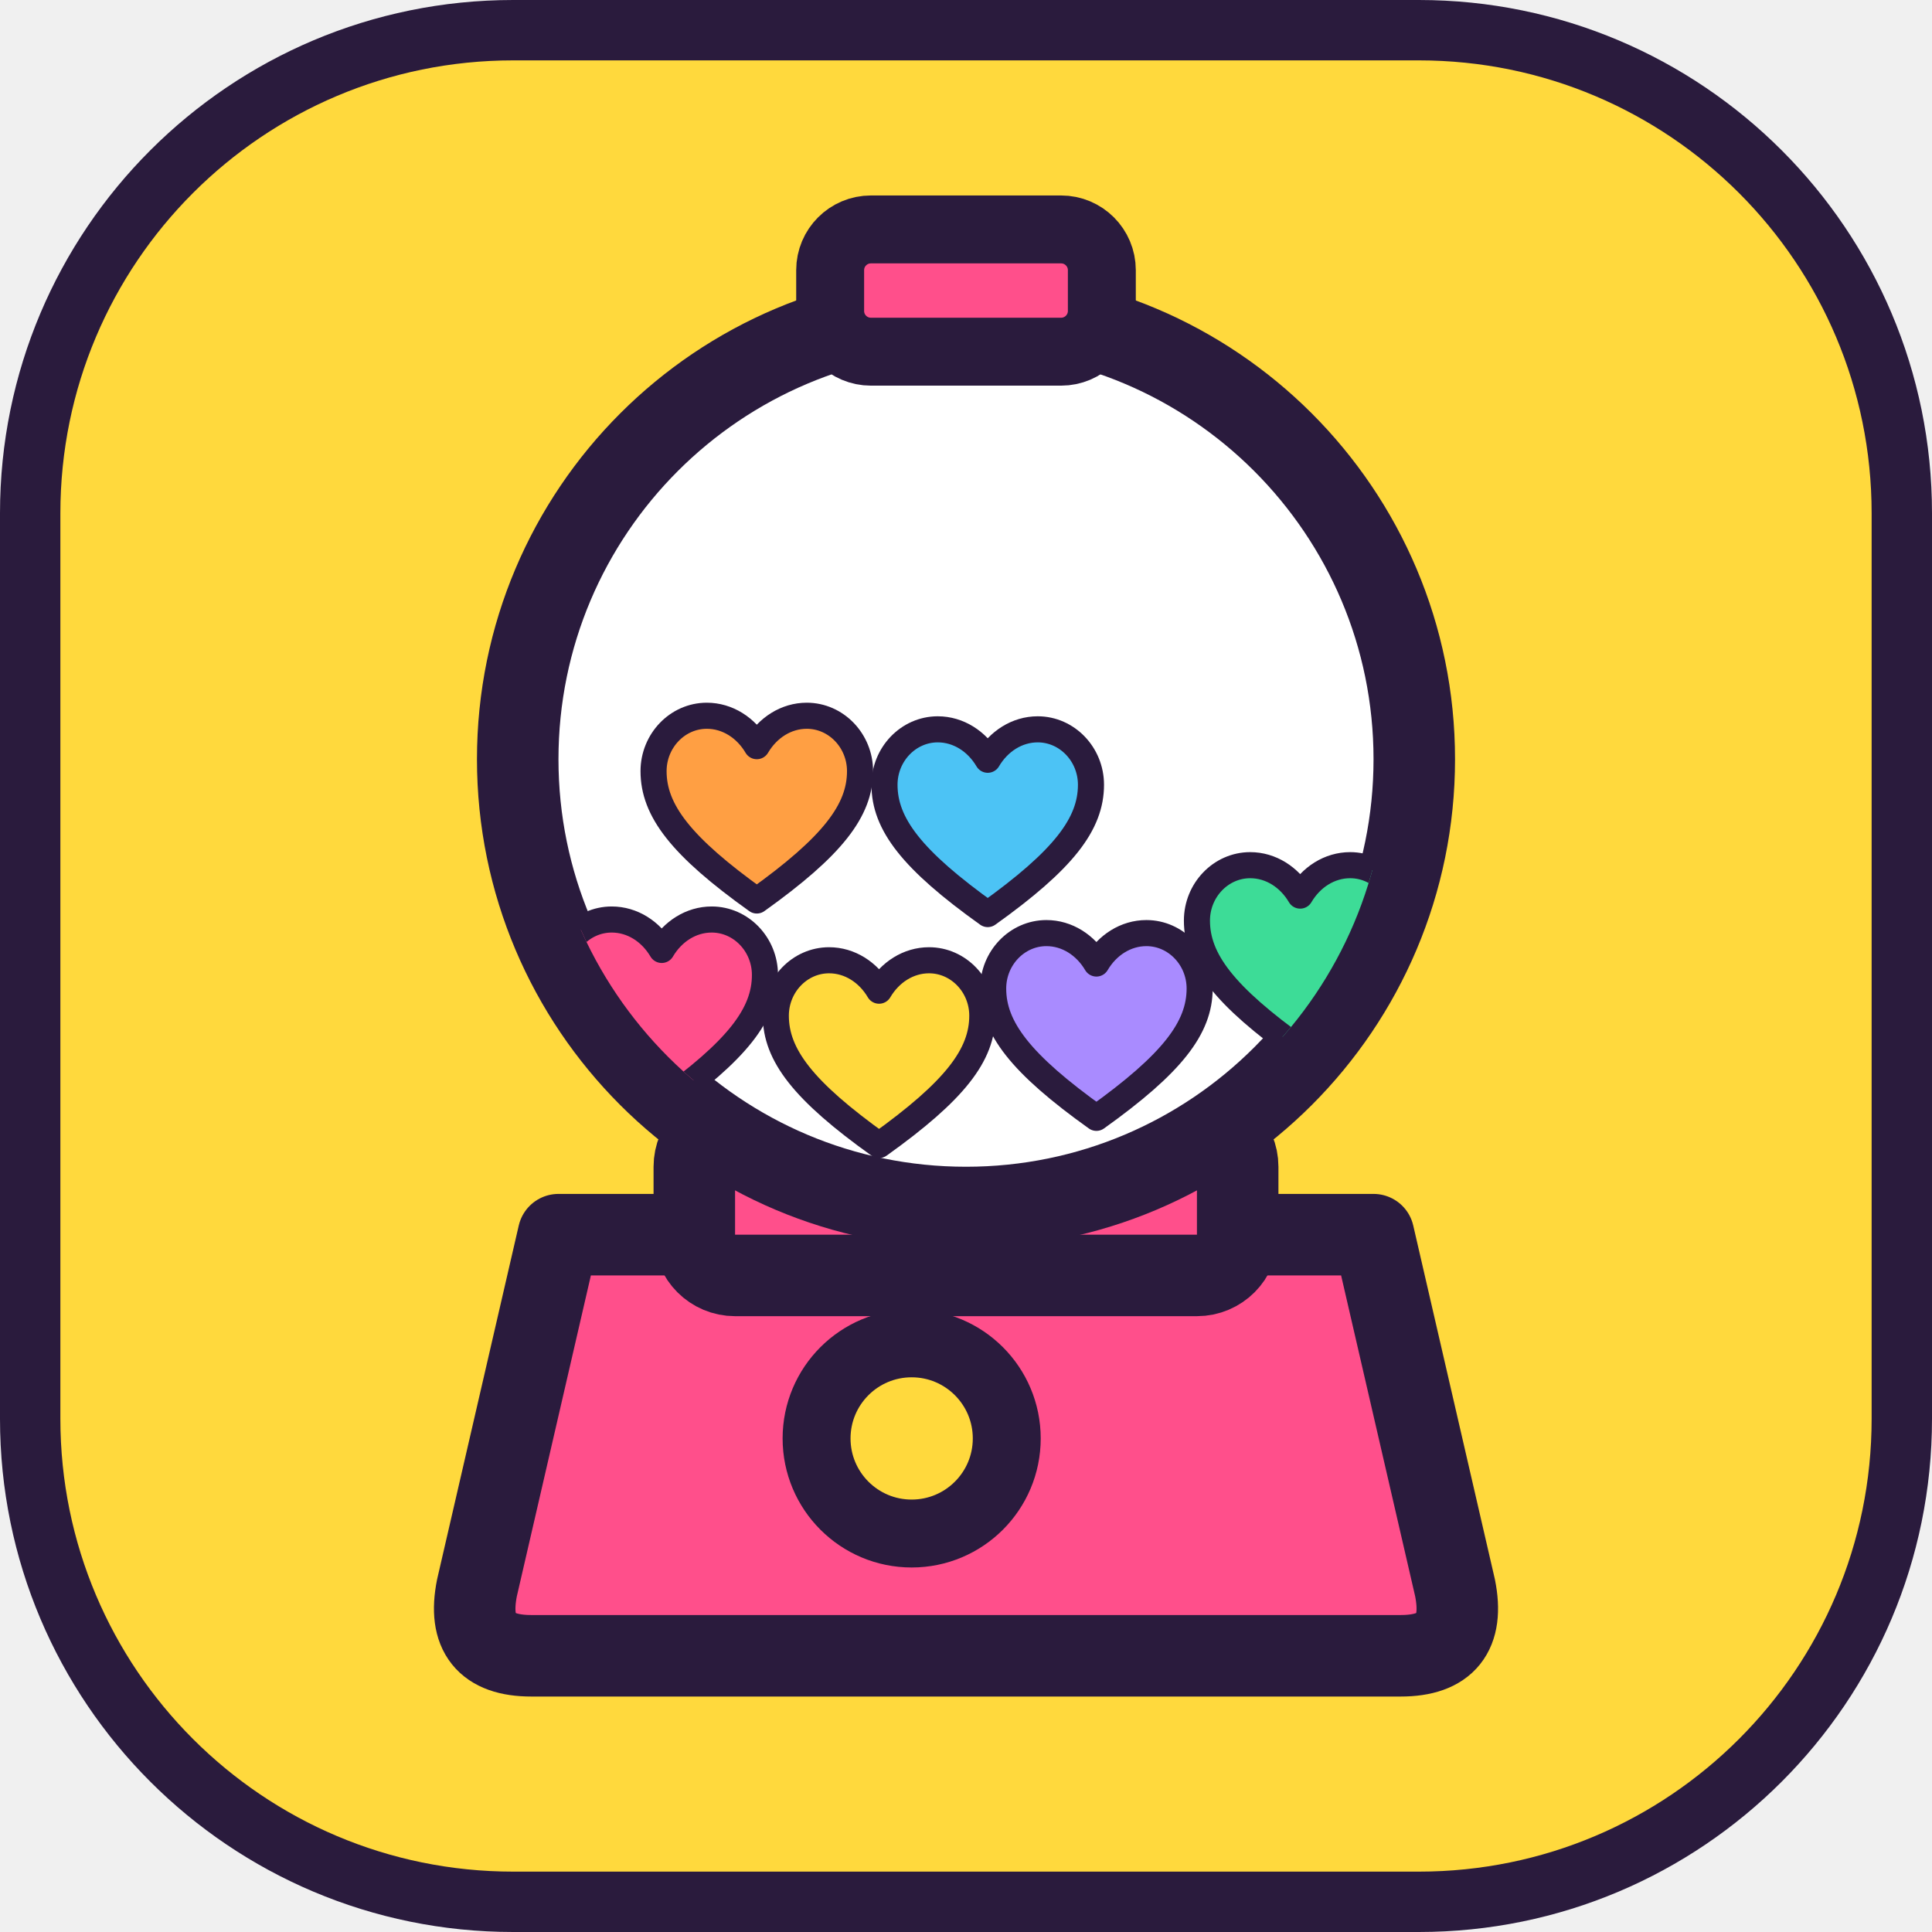
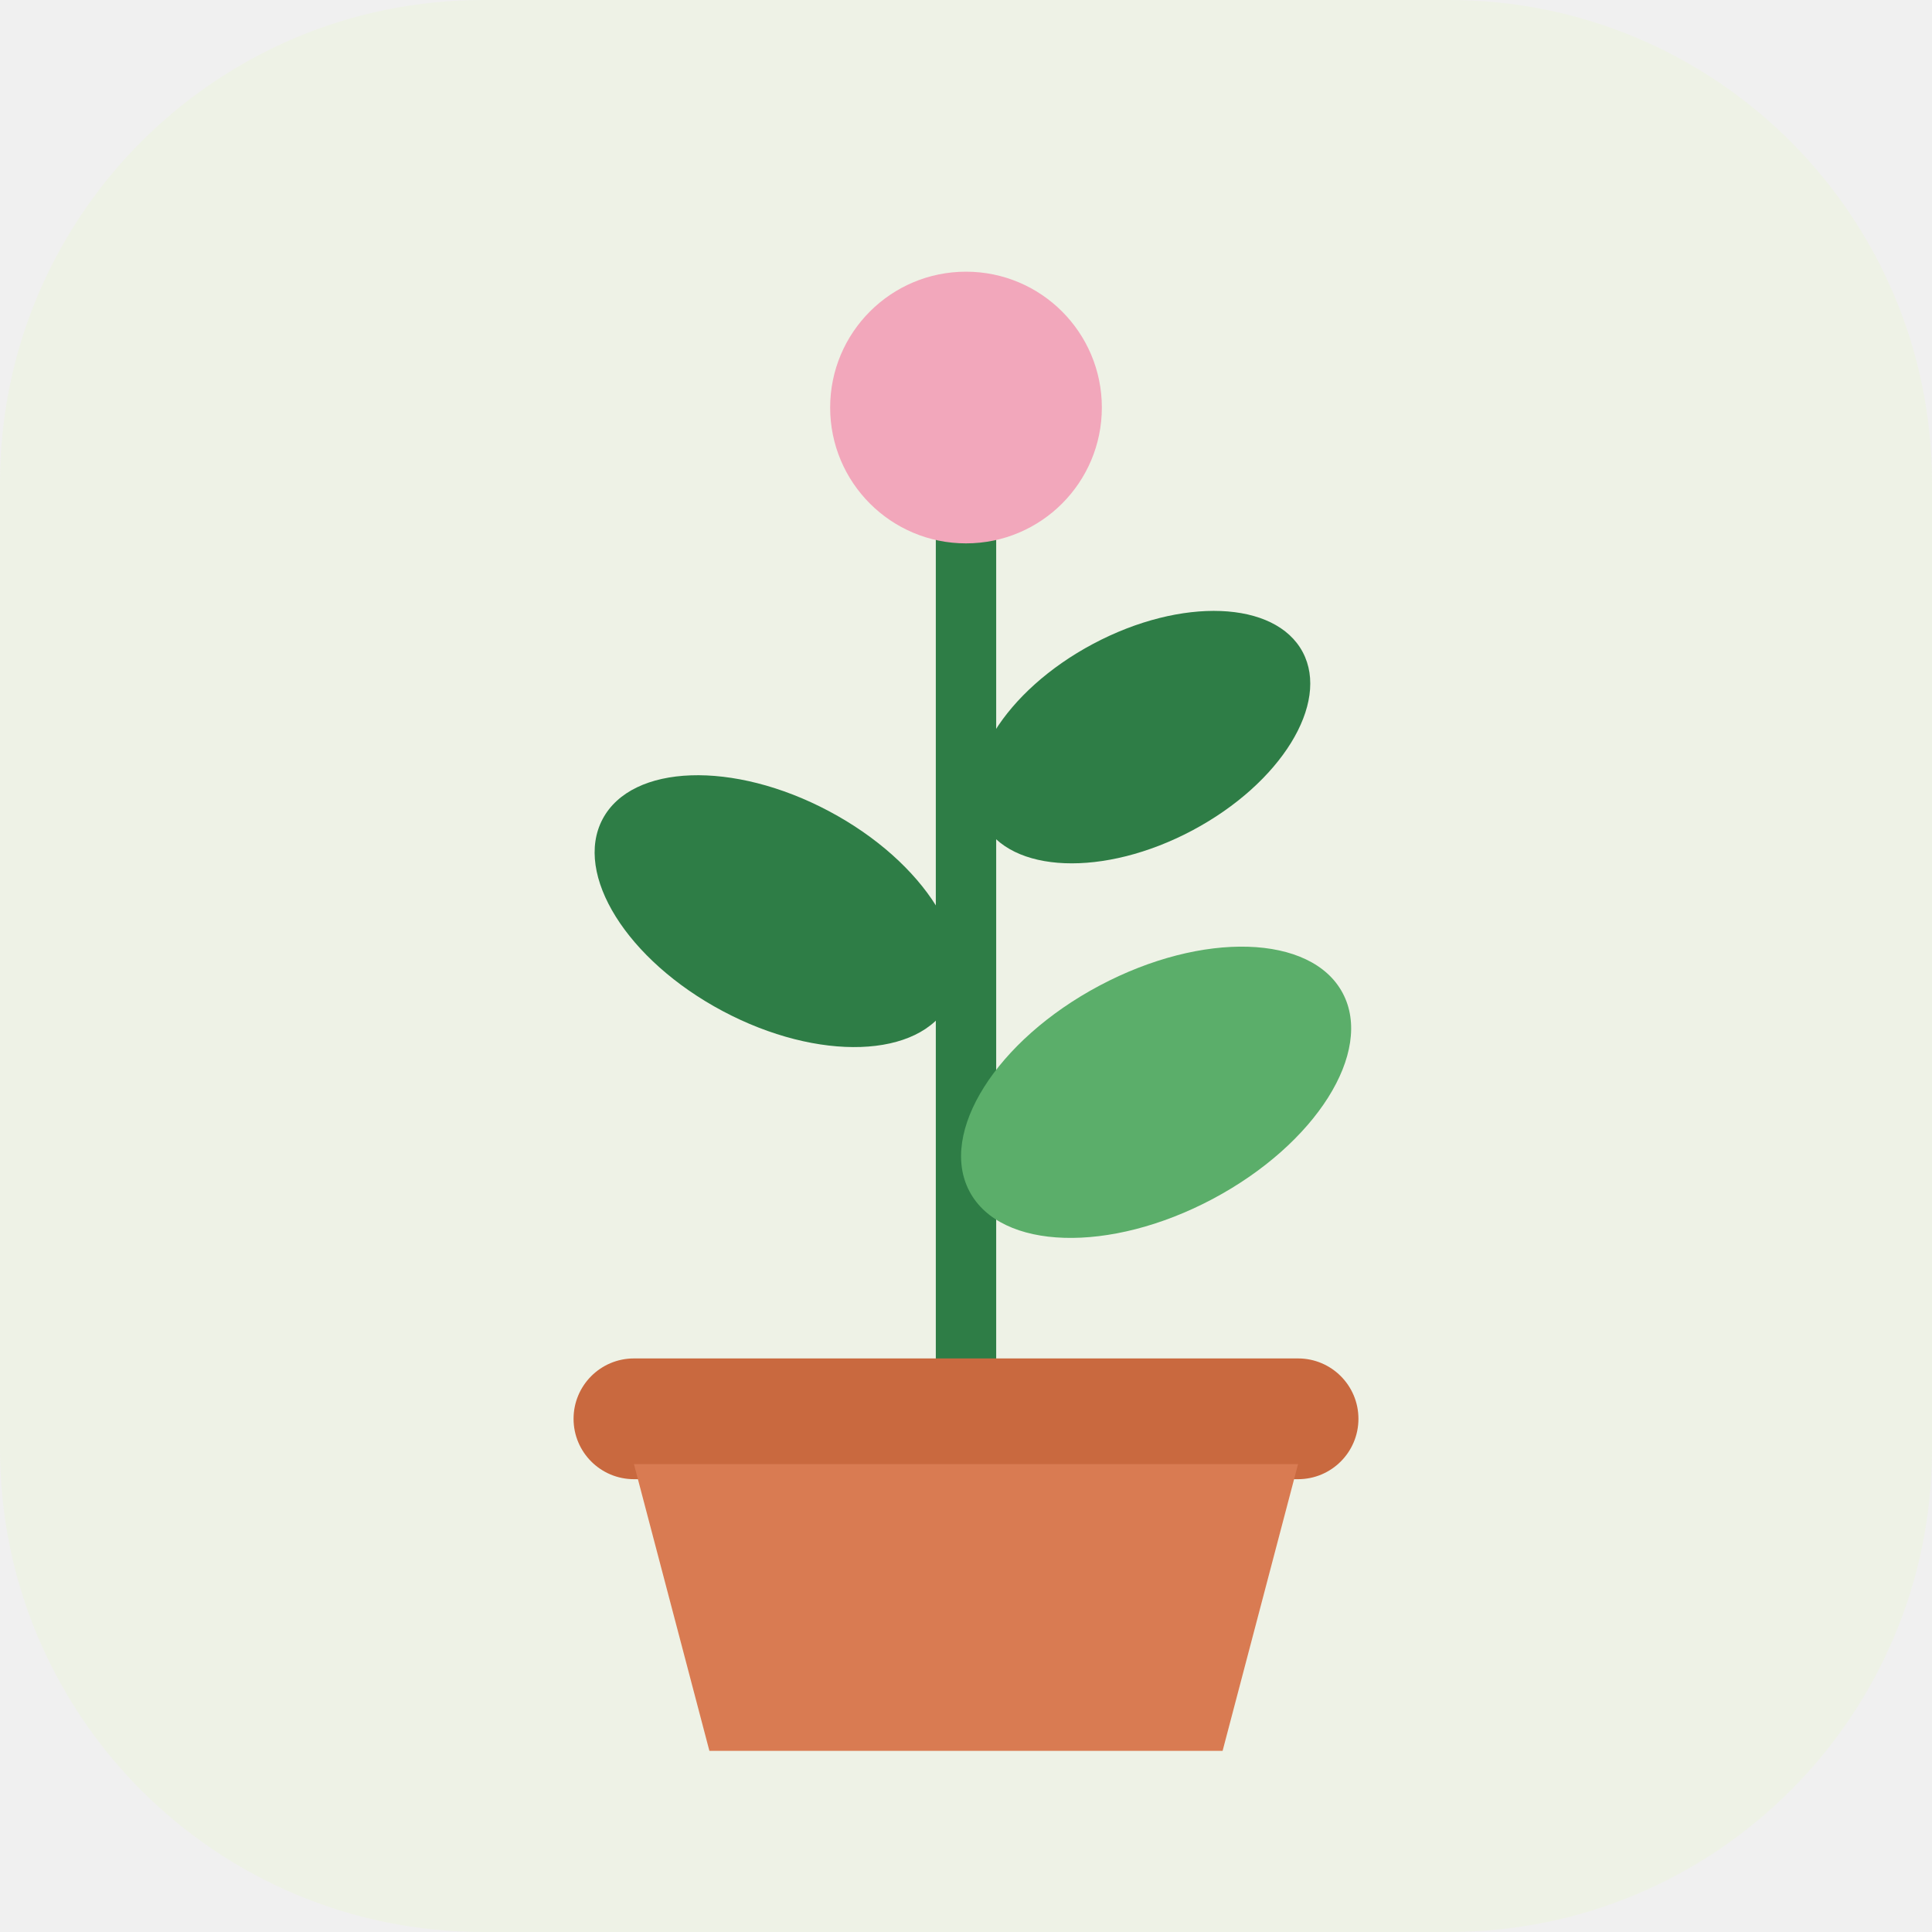
<svg xmlns="http://www.w3.org/2000/svg" viewBox="0 0 128 128">
-   <defs>
-     <clipPath id="g">
-       <circle cx="60" cy="47" r="31" />
-     </clipPath>
-   </defs>
-   <rect x="2" y="2" width="124" height="124" rx="32" fill="#ffd93d" stroke="#2a1b3d" stroke-width="4" />
-   <g transform="translate(10 8) scale(0.9)">
-     <path d="M30 82 H90 L96 108 Q97 113 92 113 H28 Q23 113 24 108 Z" fill="#ff4f8b" stroke="#2a1b3d" stroke-width="6" stroke-linejoin="round" />
-     <rect x="40" y="74" width="40" height="11" rx="3" fill="#ff4f8b" stroke="#2a1b3d" stroke-width="6" />
-     <circle cx="60" cy="47" r="33" fill="#fff" stroke="#2a1b3d" stroke-width="6" />
-     <g clip-path="url(#g)" stroke="#2a1b3d" stroke-width="2.4" stroke-linejoin="round">
-       <path transform="translate(28 56) scale(0.8)" fill="#ff4f8b" d="M12 20.5C5 15.5 2.5 12.2 2.5 8.6 2.5 5.8 4.7 3.5 7.4 3.5c1.9 0 3.6 1.1 4.6 2.8 1-1.7 2.7-2.8 4.6-2.8 2.7 0 4.9 2.3 4.9 5.1 0 3.6-2.5 6.9-9.5 11.9z" />
-       <path transform="translate(44 59) scale(0.8)" fill="#ffd93d" d="M12 20.5C5 15.5 2.5 12.2 2.5 8.6 2.5 5.8 4.7 3.5 7.4 3.5c1.9 0 3.6 1.1 4.6 2.8 1-1.7 2.7-2.8 4.6-2.8 2.7 0 4.9 2.3 4.9 5.1 0 3.6-2.5 6.9-9.5 11.9z" />
-       <path transform="translate(60 57) scale(0.8)" fill="#a98bff" d="M12 20.5C5 15.5 2.5 12.2 2.5 8.6 2.5 5.8 4.7 3.5 7.4 3.5c1.9 0 3.6 1.1 4.6 2.8 1-1.7 2.7-2.8 4.6-2.8 2.7 0 4.9 2.3 4.9 5.1 0 3.6-2.5 6.9-9.5 11.9z" />
-       <path transform="translate(75 52) scale(0.8)" fill="#3ddc97" d="M12 20.5C5 15.5 2.5 12.2 2.5 8.6 2.5 5.8 4.7 3.5 7.4 3.5c1.9 0 3.6 1.1 4.6 2.8 1-1.7 2.7-2.8 4.6-2.8 2.7 0 4.9 2.3 4.9 5.1 0 3.6-2.5 6.9-9.5 11.9z" />
-       <path transform="translate(35 41) scale(0.8)" fill="#ff9f43" d="M12 20.5C5 15.5 2.5 12.2 2.5 8.6 2.5 5.8 4.7 3.5 7.4 3.5c1.9 0 3.6 1.1 4.6 2.8 1-1.7 2.7-2.8 4.6-2.8 2.7 0 4.9 2.3 4.9 5.1 0 3.6-2.5 6.9-9.5 11.9z" />
-       <path transform="translate(52 42) scale(0.8)" fill="#4cc3f5" d="M12 20.5C5 15.5 2.5 12.2 2.5 8.6 2.5 5.8 4.7 3.5 7.4 3.5c1.9 0 3.6 1.1 4.6 2.8 1-1.7 2.7-2.8 4.6-2.8 2.7 0 4.9 2.3 4.9 5.1 0 3.6-2.5 6.9-9.5 11.9z" />
-     </g>
-     <path d="M40 31 A24 24 0 0 1 53 21" fill="none" stroke="#fff" stroke-width="6" stroke-linecap="round" />
-     <rect x="50" y="8" width="20" height="9" rx="3" fill="#ff4f8b" stroke="#2a1b3d" stroke-width="5" />
-     <circle cx="56" cy="97" r="7" fill="#ffd93d" stroke="#2a1b3d" stroke-width="5" />
-   </g>
+   <rect width="128" height="128" rx="32" fill="#EEF2E6" />
+   <rect x="62" y="30" width="4" height="62" rx="2" fill="#2E7D46" />
+   <ellipse cx="78" cy="78" rx="14" ry="8" transform="rotate(-28 66 78)" fill="#5BAE6A" />
+   <ellipse cx="50" cy="66" rx="13" ry="7.5" transform="rotate(28 62 66)" fill="#2E7D46" />
+   <ellipse cx="77" cy="54" rx="12" ry="7" transform="rotate(-28 66 54)" fill="#2E7D46" />
+   <circle cx="64" cy="27" r="9" fill="#F2A7BB" />
+   <rect x="38" y="90" width="52" height="8" rx="4" fill="#C9693F" />
+   <polygon points="42,97 86,97 81,116 47,116" fill="#D97B52" />
</svg>
